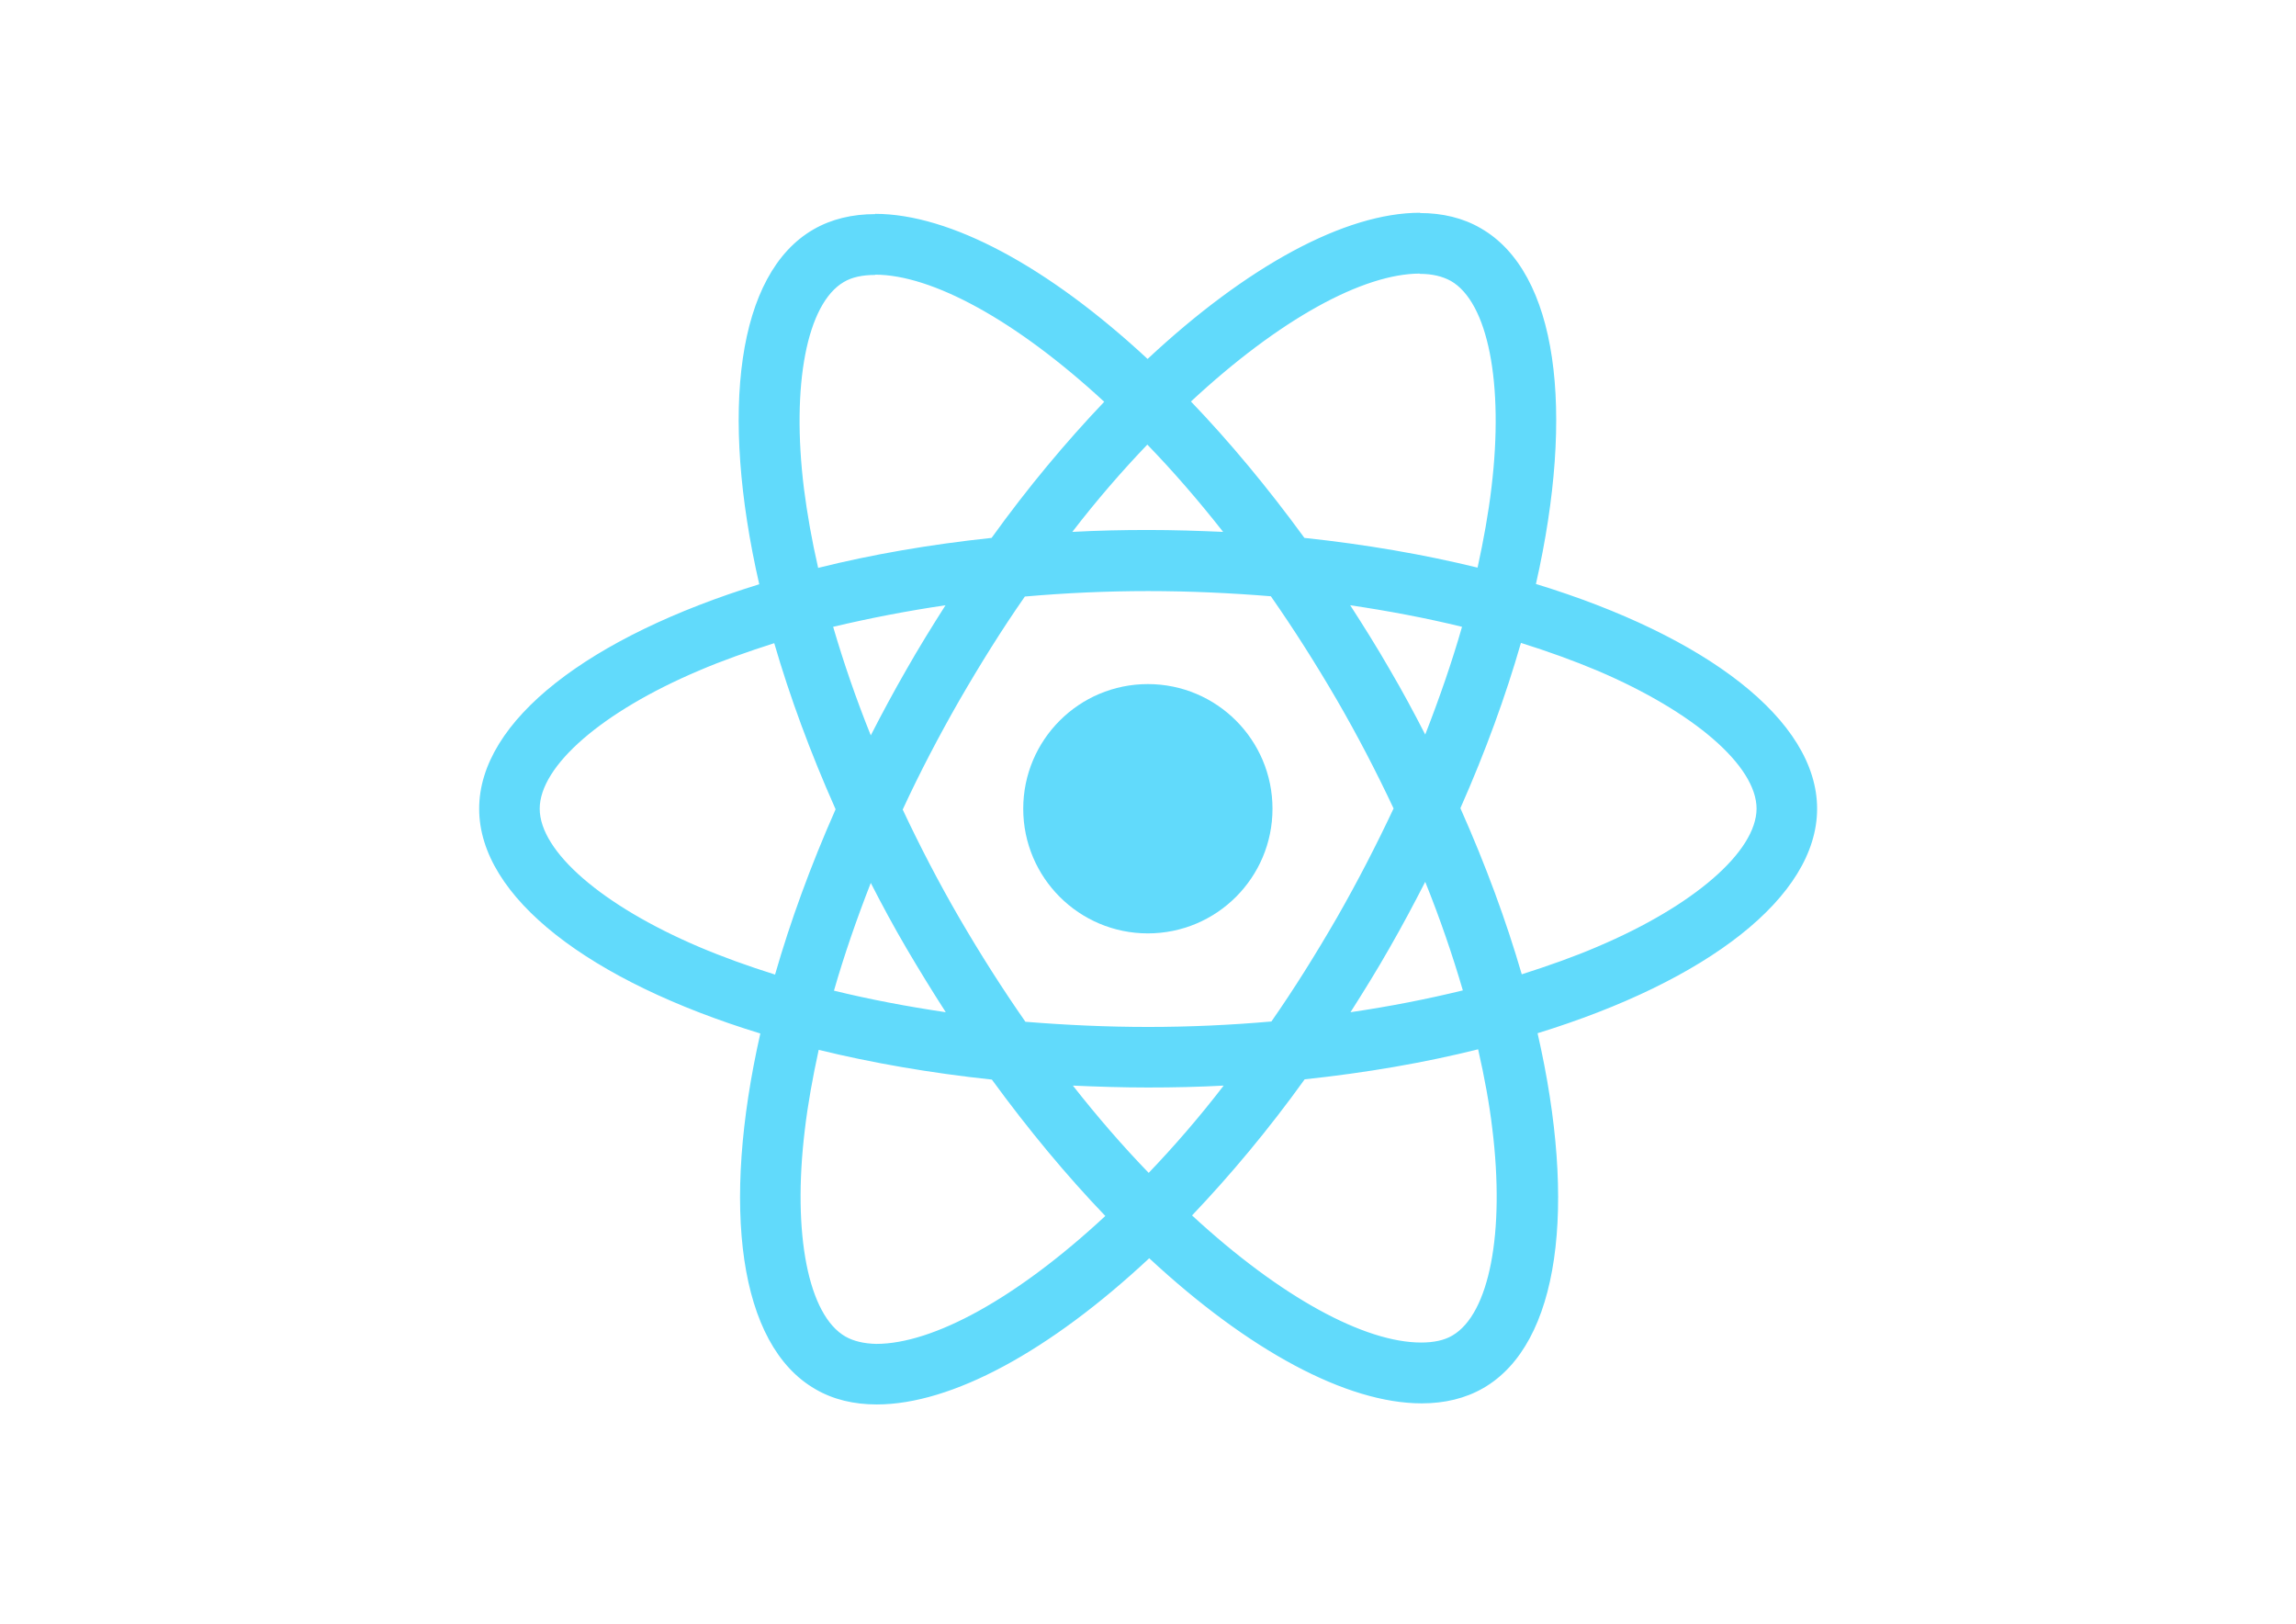
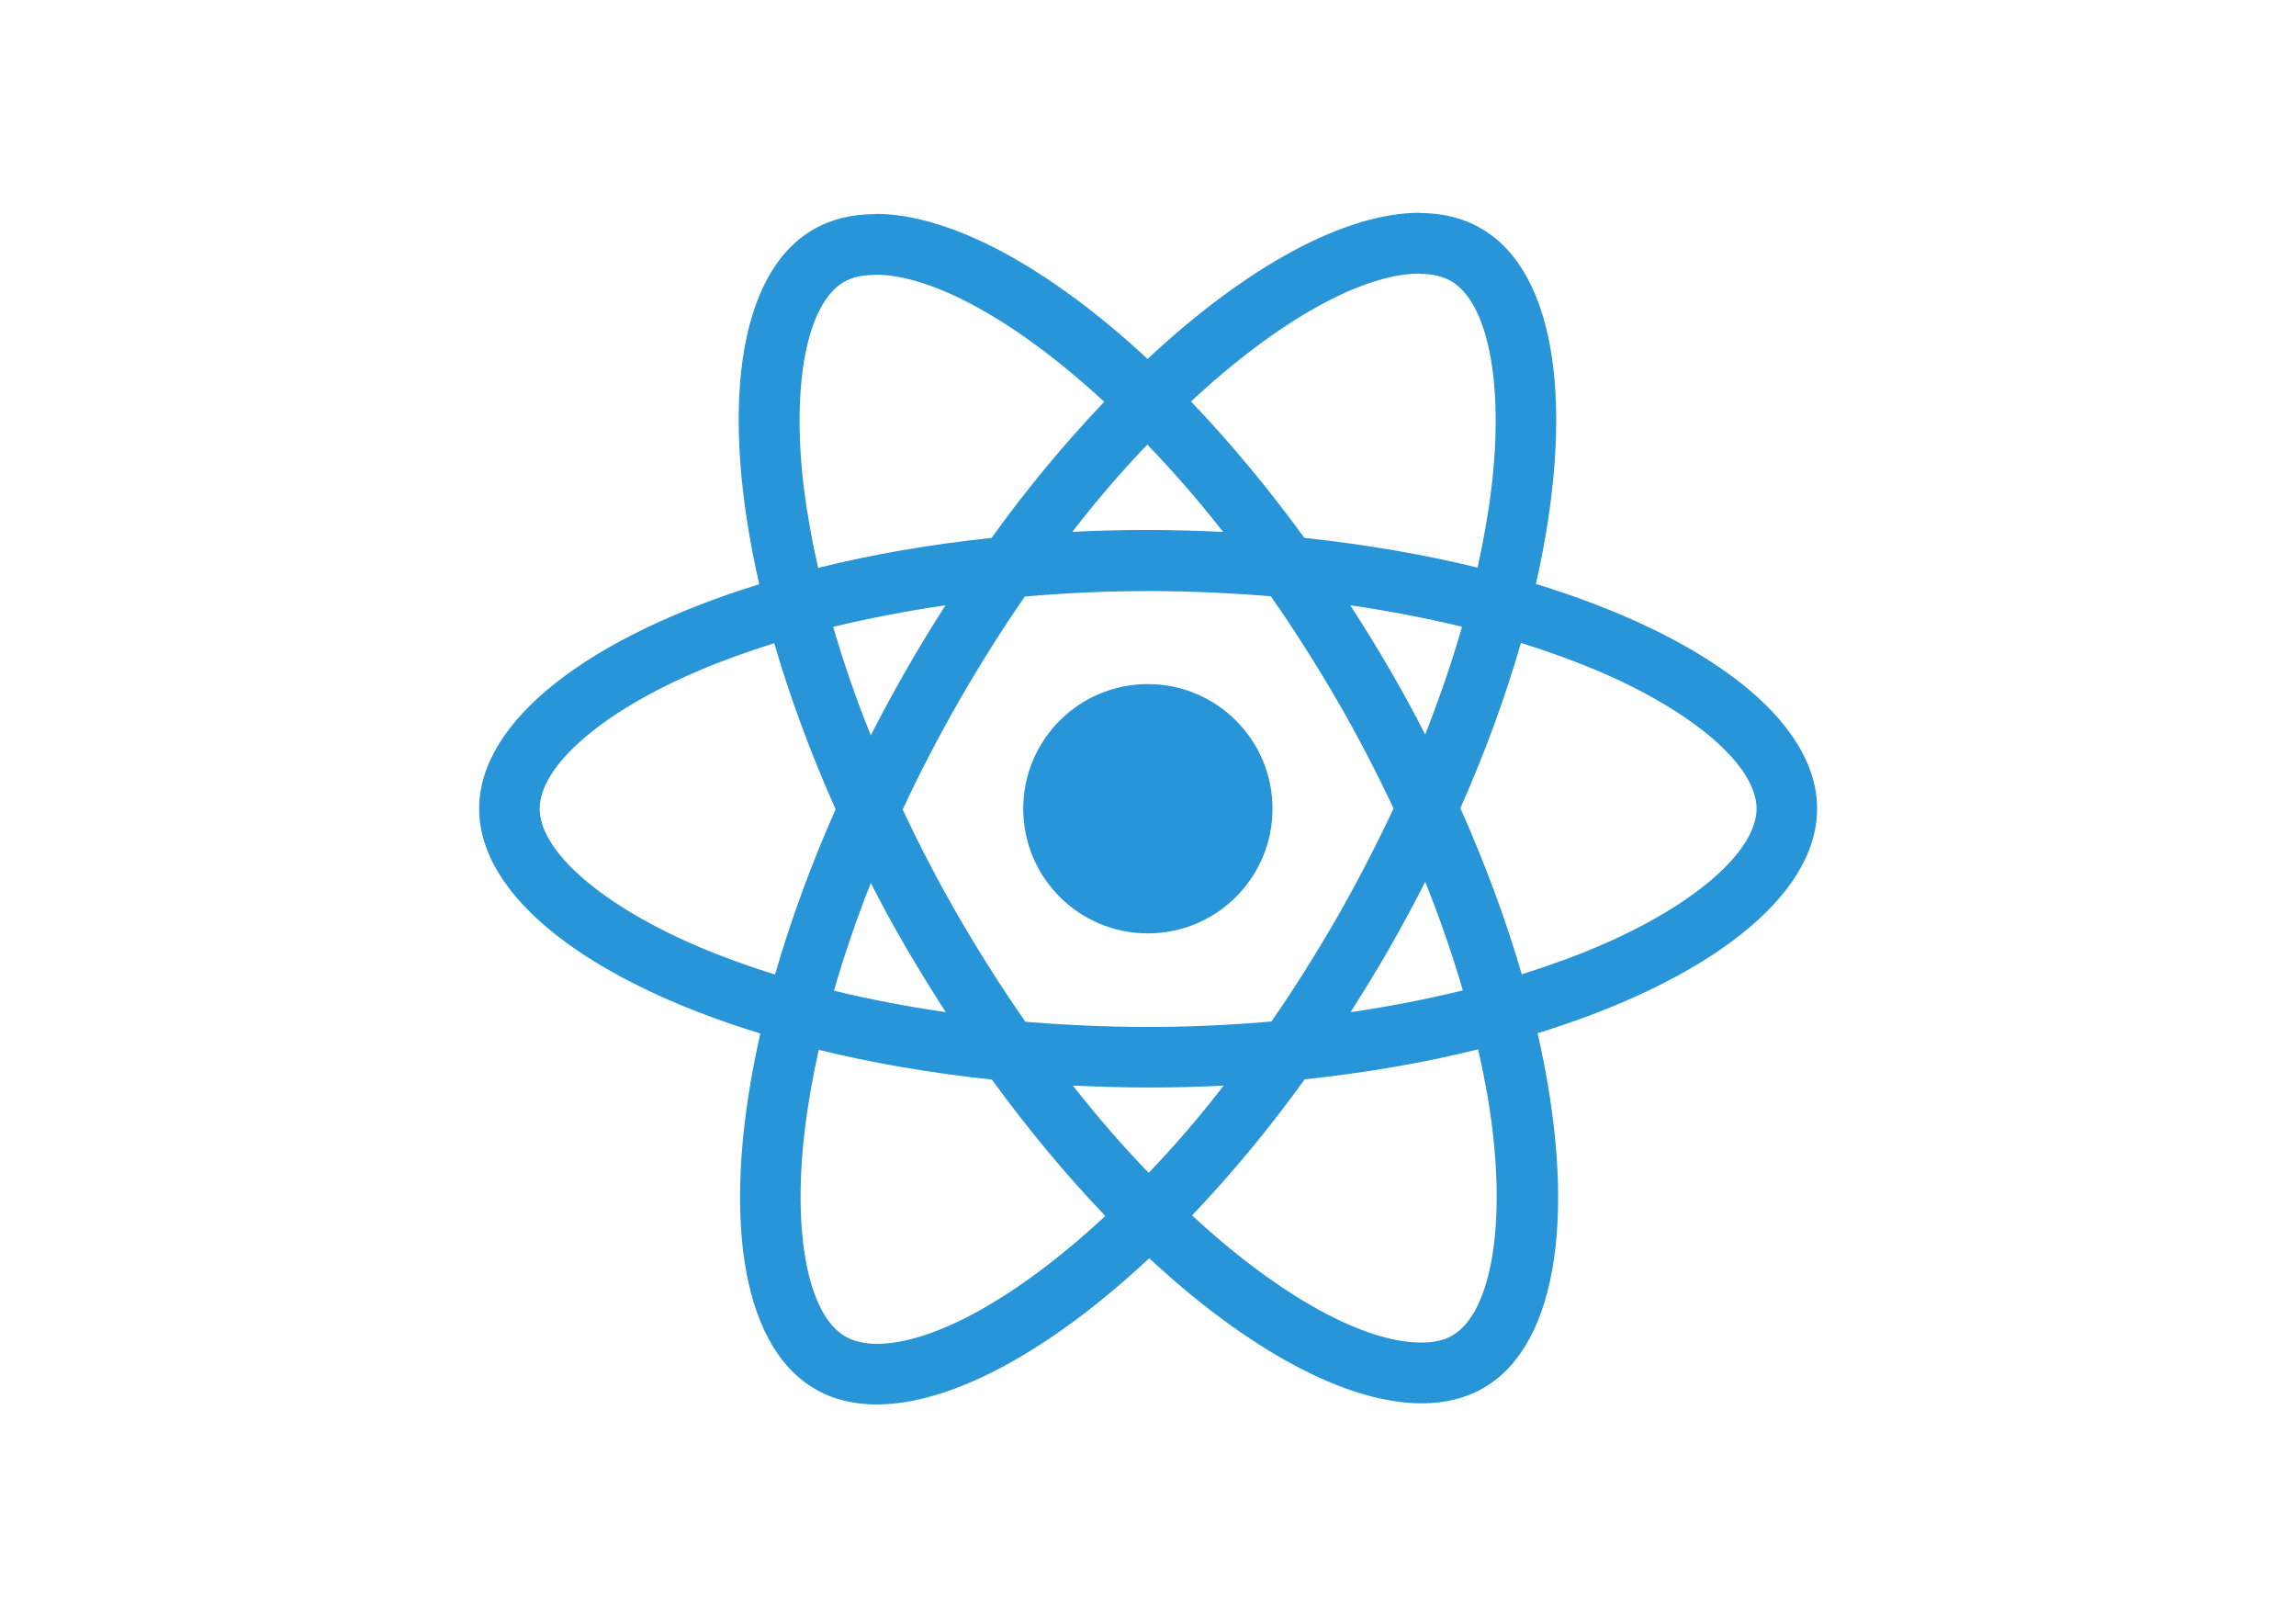
<svg xmlns="http://www.w3.org/2000/svg" viewBox="0 0 841.9 595.3">
-   <g fill="#61DAFB">
+   <g fill="#2795D7">
    <path d="M666.3 296.5c0-32.5-40.7-63.3-103.1-82.4 14.4-63.6 8-114.2-20.2-130.4-6.5-3.8-14.1-5.6-22.4-5.6v22.3c4.6 0 8.3.9 11.4 2.6 13.6 7.8 19.5 37.5 14.9 75.7-1.1 9.4-2.9 19.3-5.1 29.4-19.6-4.8-41-8.5-63.5-10.9-13.5-18.5-27.5-35.3-41.6-50 32.6-30.3 63.2-46.9 84-46.9V78c-27.5 0-63.5 19.6-99.9 53.6-36.4-33.8-72.4-53.2-99.9-53.2v22.3c20.7 0 51.4 16.5 84 46.6-14 14.7-28 31.4-41.3 49.9-22.6 2.4-44 6.1-63.6 11-2.3-10-4-19.7-5.2-29-4.7-38.2 1.1-67.9 14.6-75.8 3-1.8 6.9-2.6 11.5-2.6V78.5c-8.4 0-16 1.8-22.6 5.6-28.1 16.2-34.4 66.7-19.9 130.1-62.2 19.2-102.7 49.9-102.7 82.3 0 32.5 40.7 63.3 103.1 82.4-14.4 63.6-8 114.2 20.2 130.4 6.5 3.8 14.1 5.6 22.5 5.6 27.5 0 63.5-19.6 99.9-53.6 36.4 33.8 72.4 53.2 99.9 53.2 8.4 0 16-1.8 22.6-5.6 28.1-16.2 34.4-66.7 19.9-130.1 62-19.1 102.5-49.9 102.5-82.3zm-130.2-66.7c-3.7 12.9-8.3 26.2-13.5 39.5-4.1-8-8.4-16-13.1-24-4.6-8-9.5-15.8-14.4-23.4 14.2 2.1 27.9 4.7 41 7.9zm-45.8 106.5c-7.8 13.5-15.8 26.3-24.1 38.2-14.9 1.3-30 2-45.2 2-15.1 0-30.2-.7-45-1.9-8.3-11.9-16.4-24.6-24.2-38-7.6-13.1-14.5-26.4-20.8-39.8 6.2-13.4 13.2-26.8 20.7-39.9 7.8-13.5 15.8-26.3 24.1-38.2 14.9-1.3 30-2 45.2-2 15.1 0 30.2.7 45 1.9 8.3 11.9 16.4 24.6 24.2 38 7.6 13.1 14.5 26.4 20.8 39.8-6.3 13.4-13.2 26.8-20.7 39.9zm32.3-13c5.4 13.4 10 26.8 13.8 39.8-13.1 3.2-26.9 5.9-41.2 8 4.9-7.7 9.8-15.6 14.4-23.7 4.6-8 8.9-16.1 13-24.1zM421.2 430c-9.3-9.6-18.6-20.3-27.8-32 9 .4 18.2.7 27.5.7 9.4 0 18.7-.2 27.8-.7-9 11.7-18.3 22.4-27.5 32zm-74.4-58.9c-14.2-2.1-27.9-4.7-41-7.9 3.7-12.9 8.3-26.2 13.5-39.5 4.1 8 8.4 16 13.1 24 4.7 8 9.5 15.8 14.4 23.4zM420.7 163c9.3 9.6 18.6 20.3 27.8 32-9-.4-18.2-.7-27.5-.7-9.4 0-18.7.2-27.8.7 9-11.7 18.3-22.4 27.5-32zm-74 58.9c-4.9 7.7-9.8 15.6-14.4 23.7-4.6 8-8.9 16-13 24-5.4-13.4-10-26.8-13.8-39.8 13.1-3.1 26.9-5.8 41.2-7.9zm-90.5 125.2c-35.4-15.1-58.3-34.9-58.3-50.6 0-15.7 22.9-35.6 58.3-50.6 8.6-3.7 18-7 27.7-10.1 5.7 19.6 13.2 40 22.5 60.9-9.2 20.8-16.6 41.1-22.2 60.6-9.9-3.1-19.3-6.5-28-10.2zM310 490c-13.6-7.8-19.5-37.5-14.9-75.7 1.1-9.4 2.9-19.3 5.1-29.4 19.6 4.8 41 8.5 63.5 10.9 13.5 18.5 27.5 35.3 41.6 50-32.6 30.3-63.2 46.9-84 46.9-4.5-.1-8.3-1-11.3-2.7zm237.2-76.2c4.7 38.2-1.1 67.9-14.6 75.8-3 1.8-6.9 2.6-11.5 2.6-20.7 0-51.4-16.5-84-46.6 14-14.7 28-31.4 41.3-49.9 22.6-2.4 44-6.1 63.6-11 2.3 10.1 4.1 19.8 5.2 29.1zm38.5-66.7c-8.6 3.7-18 7-27.7 10.1-5.7-19.6-13.2-40-22.5-60.9 9.2-20.8 16.6-41.1 22.2-60.6 9.9 3.1 19.3 6.5 28.1 10.2 35.4 15.1 58.3 34.9 58.3 50.6-.1 15.7-23 35.6-58.4 50.6zM320.8 78.4z" />
    <circle cx="420.9" cy="296.5" r="45.7" />
    <path d="M520.5 78.1z" />
  </g>
</svg>
